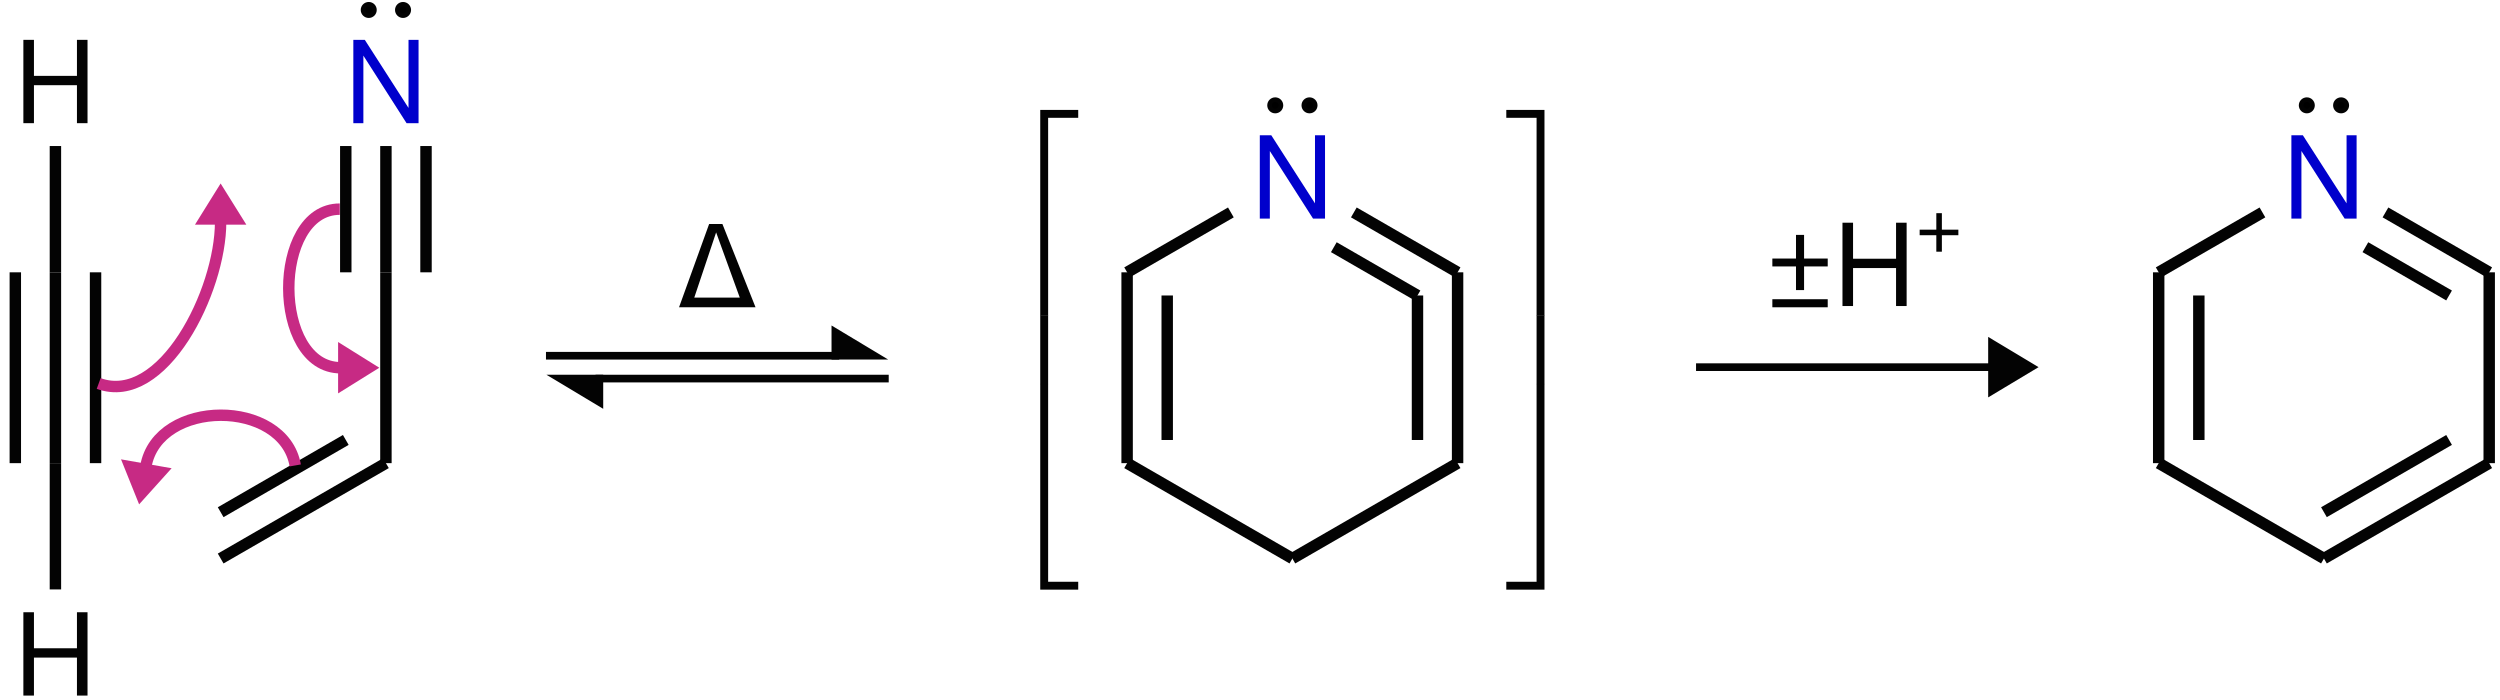
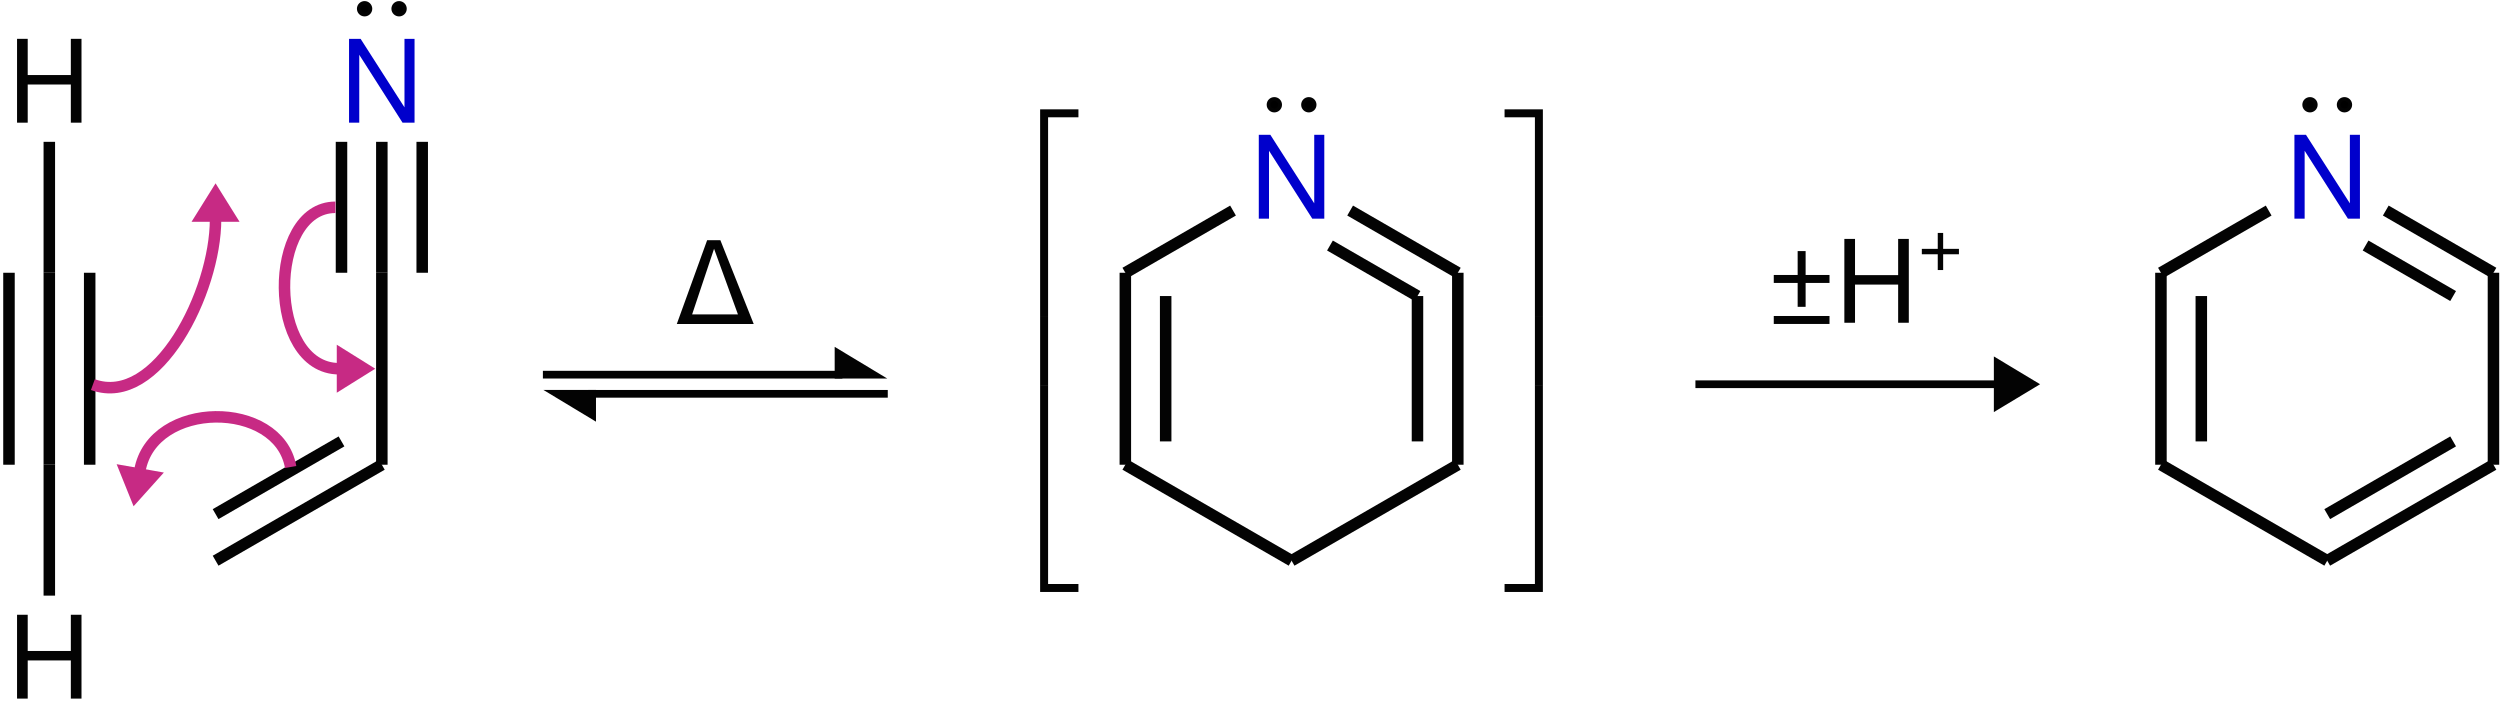
- <svg xmlns="http://www.w3.org/2000/svg" xmlns:xlink="http://www.w3.org/1999/xlink" width="218pt" height="61pt" viewBox="0 0 218 61" version="1.1">
+ <svg xmlns="http://www.w3.org/2000/svg" xmlns:xlink="http://www.w3.org/1999/xlink" width="260pt" height="73pt" viewBox="0 0 260 73" version="1.1">
  <defs>
    <g>
      <symbol overflow="visible" id="glyph0-0">
-         <path style="stroke:none;" d="M 6.172 -5.188 C 6.172 -6.344 5.344 -7.094 4.047 -7.094 C 2.609 -7.094 1.859 -6.297 1.859 -4.766 L 2.719 -4.766 C 2.719 -5.656 2.953 -6.312 4 -6.312 C 4.766 -6.312 5.281 -5.859 5.281 -5.188 C 5.281 -3.922 3.484 -3.594 3.484 -2.25 L 3.484 -1.688 L 4.391 -1.688 L 4.391 -2.156 C 4.391 -3.344 6.172 -3.531 6.172 -5.188 Z M 4.391 -0.75 L 3.484 -0.75 L 3.484 0.297 L 4.391 0.297 Z M 0.344 1.391 L 7.625 1.391 L 7.625 -7.969 L 0.344 -7.969 Z M 1.172 0.688 L 1.172 -7.281 L 6.797 -7.281 L 6.797 0.688 Z M 1.172 0.688 " />
+         <path style="stroke:none;" d="M 7.406 -6.219 C 7.406 -7.609 6.406 -8.516 4.859 -8.516 C 3.125 -8.516 2.234 -7.547 2.234 -5.719 L 3.25 -5.719 C 3.25 -6.781 3.547 -7.578 4.797 -7.578 C 5.719 -7.578 6.328 -7.031 6.328 -6.219 C 6.328 -4.703 4.188 -4.312 4.188 -2.688 L 4.188 -2.031 L 5.266 -2.031 L 5.266 -2.594 C 5.266 -4.016 7.406 -4.25 7.406 -6.219 Z M 5.266 -0.891 L 4.188 -0.891 L 4.188 0.344 L 5.266 0.344 Z M 0.422 1.656 L 9.141 1.656 L 9.141 -9.562 L 0.422 -9.562 Z M 1.406 0.828 L 1.406 -8.719 L 8.156 -8.719 L 8.156 0.828 Z M 1.406 0.828 " />
      </symbol>
      <symbol overflow="visible" id="glyph0-1">
-         <path style="stroke:none;" d="M 5.469 -3.312 L 5.469 0 L 6.391 0 L 6.391 -7.266 L 5.469 -7.266 L 5.469 -4.125 L 1.719 -4.125 L 1.719 -7.266 L 0.797 -7.266 L 0.797 0 L 1.719 0 L 1.719 -3.312 Z M 5.469 -3.312 " />
+         <path style="stroke:none;" d="M 6.547 -3.969 L 6.547 0 L 7.656 0 L 7.656 -8.719 L 6.547 -8.719 L 6.547 -4.953 L 2.062 -4.953 L 2.062 -8.719 L 0.953 -8.719 L 0.953 0 L 2.062 0 L 2.062 -3.969 Z M 6.547 -3.969 " />
      </symbol>
      <symbol overflow="visible" id="glyph0-2">
-         <path style="stroke:none;" d="M 6.484 -7.266 L 5.609 -7.266 L 5.609 -1.328 L 1.797 -7.266 L 0.797 -7.266 L 0.797 0 L 1.672 0 L 1.672 -5.891 L 5.438 0 L 6.484 0 Z M 6.484 -7.266 " />
+         <path style="stroke:none;" d="M 7.766 -8.719 L 6.719 -8.719 L 6.719 -1.594 L 2.156 -8.719 L 0.953 -8.719 L 0.953 0 L 2.016 0 L 2.016 -7.062 L 6.516 0 L 7.766 0 Z M 7.766 -8.719 " />
      </symbol>
      <symbol overflow="visible" id="glyph0-3">
-         <path style="stroke:none;" d="M 6.812 0 L 3.922 -7.266 L 2.766 -7.266 L 0.141 0 Z M 1.469 -0.844 L 3.375 -6.531 L 5.438 -0.844 Z M 1.469 -0.844 " />
+         <path style="stroke:none;" d="M 8.172 0 L 4.703 -8.719 L 3.328 -8.719 L 0.172 0 Z M 1.766 -1 L 4.047 -7.828 L 6.531 -1 Z M 1.766 -1 " />
      </symbol>
      <symbol overflow="visible" id="glyph0-4">
-         <path style="stroke:none;" d="M 5.328 -0.594 L 0.5 -0.594 L 0.5 0.109 L 5.328 0.109 Z M 5.328 -4.141 L 3.266 -4.141 L 3.266 -6.203 L 2.562 -6.203 L 2.562 -4.141 L 0.5 -4.141 L 0.5 -3.453 L 2.562 -3.453 L 2.562 -1.391 L 3.266 -1.391 L 3.266 -3.453 L 5.328 -3.453 Z M 5.328 -4.141 " />
+         <path style="stroke:none;" d="M 6.391 -0.703 L 0.594 -0.703 L 0.594 0.125 L 6.391 0.125 Z M 6.391 -4.969 L 3.906 -4.969 L 3.906 -7.453 L 3.078 -7.453 L 3.078 -4.969 L 0.594 -4.969 L 0.594 -4.141 L 3.078 -4.141 L 3.078 -1.656 L 3.906 -1.656 L 3.906 -4.141 L 6.391 -4.141 Z M 6.391 -4.969 " />
      </symbol>
      <symbol overflow="visible" id="glyph1-0">
        <path style="stroke:none;" d="" />
      </symbol>
      <symbol overflow="visible" id="glyph1-1">
-         <path style="stroke:none;" d="M 3.25 17.547 L 3.938 17.547 L 3.938 0.297 L 6.562 0.297 L 6.562 -0.391 L 3.25 -0.391 Z M 3.25 17.547 " />
+         <path style="stroke:none;" d="M 3.891 21.031 L 4.719 21.031 L 4.719 0.359 L 7.875 0.359 L 7.875 -0.469 L 3.891 -0.469 Z M 3.891 21.031 " />
      </symbol>
      <symbol overflow="visible" id="glyph1-2">
-         <path style="stroke:none;" d="M 3.25 5.984 L 3.938 5.984 L 3.938 -0.016 L 3.25 -0.016 Z M 3.25 5.984 " />
+         <path style="stroke:none;" d="M 3.891 7.188 L 4.719 7.188 L 4.719 -0.016 L 3.891 -0.016 Z M 3.891 7.188 " />
      </symbol>
      <symbol overflow="visible" id="glyph1-3">
-         <path style="stroke:none;" d="M 3.25 17.531 L 6.562 17.531 L 6.562 16.844 L 3.938 16.844 L 3.938 -0.406 L 3.25 -0.406 Z M 3.25 17.531 " />
+         <path style="stroke:none;" d="M 3.891 21.031 L 7.875 21.031 L 7.875 20.203 L 4.719 20.203 L 4.719 -0.484 L 3.891 -0.484 Z M 3.891 21.031 " />
      </symbol>
      <symbol overflow="visible" id="glyph1-4">
-         <path style="stroke:none;" d="M 2.703 17.547 L 3.391 17.547 L 3.391 -0.391 L 0.062 -0.391 L 0.062 0.297 L 2.703 0.297 Z M 2.703 17.547 " />
+         <path style="stroke:none;" d="M 3.234 21.031 L 4.062 21.031 L 4.062 -0.469 L 0.078 -0.469 L 0.078 0.359 L 3.234 0.359 Z M 3.234 21.031 " />
      </symbol>
      <symbol overflow="visible" id="glyph1-5">
-         <path style="stroke:none;" d="M 2.703 5.984 L 3.391 5.984 L 3.391 -0.016 L 2.703 -0.016 Z M 2.703 5.984 " />
+         <path style="stroke:none;" d="M 3.234 7.188 L 4.062 7.188 L 4.062 -0.016 L 3.234 -0.016 Z M 3.234 7.188 " />
      </symbol>
      <symbol overflow="visible" id="glyph1-6">
-         <path style="stroke:none;" d="M 2.703 16.844 L 0.062 16.844 L 0.062 17.531 L 3.391 17.531 L 3.391 -0.406 L 2.703 -0.406 Z M 2.703 16.844 " />
+         <path style="stroke:none;" d="M 3.234 20.203 L 0.078 20.203 L 0.078 21.031 L 4.062 21.031 L 4.062 -0.484 L 3.234 -0.484 Z M 3.234 20.203 " />
      </symbol>
      <symbol overflow="visible" id="glyph2-0">
-         <path style="stroke:none;" d="M 4.312 -3.625 C 4.312 -4.438 3.734 -4.969 2.828 -4.969 C 1.828 -4.969 1.297 -4.406 1.297 -3.328 L 1.891 -3.328 C 1.891 -3.953 2.062 -4.422 2.797 -4.422 C 3.328 -4.422 3.688 -4.094 3.688 -3.625 C 3.688 -2.75 2.438 -2.516 2.438 -1.562 L 2.438 -1.188 L 3.062 -1.188 L 3.062 -1.516 C 3.062 -2.344 4.312 -2.469 4.312 -3.625 Z M 3.062 -0.516 L 2.438 -0.516 L 2.438 0.203 L 3.062 0.203 Z M 0.25 0.969 L 5.328 0.969 L 5.328 -5.578 L 0.25 -5.578 Z M 0.828 0.484 L 0.828 -5.094 L 4.75 -5.094 L 4.75 0.484 Z M 0.828 0.484 " />
+         <path style="stroke:none;" d="M 4.938 -4.141 C 4.938 -5.078 4.266 -5.672 3.234 -5.672 C 2.094 -5.672 1.484 -5.031 1.484 -3.812 L 2.172 -3.812 C 2.172 -4.516 2.359 -5.047 3.203 -5.047 C 3.812 -5.047 4.219 -4.688 4.219 -4.141 C 4.219 -3.141 2.781 -2.875 2.781 -1.797 L 2.781 -1.359 L 3.5 -1.359 L 3.5 -1.734 C 3.5 -2.672 4.938 -2.828 4.938 -4.141 Z M 3.5 -0.594 L 2.781 -0.594 L 2.781 0.234 L 3.5 0.234 Z M 0.281 1.109 L 6.094 1.109 L 6.094 -6.375 L 0.281 -6.375 Z M 0.938 0.547 L 0.938 -5.812 L 5.438 -5.812 L 5.438 0.547 Z M 0.938 0.547 " />
      </symbol>
      <symbol overflow="visible" id="glyph2-1">
-         <path style="stroke:none;" d="M 3.719 -1.859 L 2.281 -1.859 L 2.281 -3.297 L 1.797 -3.297 L 1.797 -1.859 L 0.344 -1.859 L 0.344 -1.375 L 1.797 -1.375 L 1.797 0.062 L 2.281 0.062 L 2.281 -1.375 L 3.719 -1.375 Z M 3.719 -1.859 " />
+         <path style="stroke:none;" d="M 4.25 -2.125 L 2.609 -2.125 L 2.609 -3.781 L 2.047 -3.781 L 2.047 -2.125 L 0.391 -2.125 L 0.391 -1.562 L 2.047 -1.562 L 2.047 0.078 L 2.609 0.078 L 2.609 -1.562 L 4.25 -1.562 Z M 4.25 -2.125 " />
      </symbol>
    </g>
  </defs>
  <g id="surface16">
    <g style="fill:rgb(0.999%,0.999%,0.999%);fill-opacity:1;">
-       <use xlink:href="#glyph0-1" x="1.241" y="60.654" />
+       <use xlink:href="#glyph0-1" x="0.82" y="72.654" />
    </g>
-     <path style="fill:none;stroke-width:0.996;stroke-linecap:butt;stroke-linejoin:miter;stroke:rgb(0.999%,0.999%,0.999%);stroke-opacity:1;stroke-miterlimit:10;" d="M -0.001 -0.002 L -0.001 -11.013 " transform="matrix(1,0,0,-1,4.833,40.385)" />
-     <path style="fill:none;stroke-width:0.996;stroke-linecap:butt;stroke-linejoin:miter;stroke:rgb(0.999%,0.999%,0.999%);stroke-opacity:1;stroke-miterlimit:10;" d="M 14.409 -8.318 L 28.819 -0.002 " transform="matrix(1,0,0,-1,4.833,40.385)" />
-     <path style="fill:none;stroke-width:0.996;stroke-linecap:butt;stroke-linejoin:miter;stroke:rgb(0.999%,0.999%,0.999%);stroke-opacity:1;stroke-miterlimit:10;" d="M 14.409 -4.279 L 25.319 2.022 " transform="matrix(1,0,0,-1,4.833,40.385)" />
-     <path style="fill:none;stroke-width:0.996;stroke-linecap:butt;stroke-linejoin:miter;stroke:rgb(0.999%,0.999%,0.999%);stroke-opacity:1;stroke-miterlimit:10;" d="M 28.819 -0.002 L 28.819 16.639 " transform="matrix(1,0,0,-1,4.833,40.385)" />
+     <path style="fill:none;stroke-width:1.196;stroke-linecap:butt;stroke-linejoin:miter;stroke:rgb(0.999%,0.999%,0.999%);stroke-opacity:1;stroke-miterlimit:10;" d="M -0.001 -0.001 L -0.001 -13.614 " transform="matrix(1,0,0,-1,5.13,48.331)" />
+     <path style="fill:none;stroke-width:1.196;stroke-linecap:butt;stroke-linejoin:miter;stroke:rgb(0.999%,0.999%,0.999%);stroke-opacity:1;stroke-miterlimit:10;" d="M 17.292 -9.982 L 34.581 -0.001 " transform="matrix(1,0,0,-1,5.13,48.331)" />
+     <path style="fill:none;stroke-width:1.196;stroke-linecap:butt;stroke-linejoin:miter;stroke:rgb(0.999%,0.999%,0.999%);stroke-opacity:1;stroke-miterlimit:10;" d="M 17.292 -5.138 L 30.386 2.425 " transform="matrix(1,0,0,-1,5.13,48.331)" />
+     <path style="fill:none;stroke-width:1.196;stroke-linecap:butt;stroke-linejoin:miter;stroke:rgb(0.999%,0.999%,0.999%);stroke-opacity:1;stroke-miterlimit:10;" d="M 34.581 -0.001 L 34.581 19.964 " transform="matrix(1,0,0,-1,5.13,48.331)" />
    <g style="fill:rgb(0%,0%,79.999%);fill-opacity:1;">
-       <use xlink:href="#glyph0-2" x="30.014" y="10.741" />
+       <use xlink:href="#glyph0-2" x="35.347" y="12.758" />
    </g>
-     <path style="fill-rule:nonzero;fill:rgb(0%,0%,0%);fill-opacity:1;stroke-width:0.399;stroke-linecap:butt;stroke-linejoin:miter;stroke:rgb(0.999%,0.999%,0.999%);stroke-opacity:1;stroke-miterlimit:10;" d="M 0.995 0.001 C 0.995 -0.277 1.221 -0.499 1.495 -0.499 C 1.768 -0.499 1.995 -0.277 1.995 0.001 C 1.995 0.274 1.768 0.497 1.495 0.497 C 1.221 0.497 0.995 0.274 0.995 0.001 Z M -1.994 0.001 C -1.994 -0.277 -1.771 -0.499 -1.494 -0.499 C -1.22 -0.499 -0.998 -0.277 -0.998 0.001 C -0.998 0.274 -1.22 0.497 -1.494 0.497 C -1.771 0.497 -1.994 0.274 -1.994 0.001 Z M -1.994 0.001 " transform="matrix(1,0,0,-1,33.65,0.868)" />
-     <path style="fill:none;stroke-width:0.996;stroke-linecap:butt;stroke-linejoin:miter;stroke:rgb(0.999%,0.999%,0.999%);stroke-opacity:1;stroke-miterlimit:10;" d="M 28.819 16.639 L 28.819 27.651 " transform="matrix(1,0,0,-1,4.833,40.385)" />
-     <path style="fill:none;stroke-width:0.996;stroke-linecap:butt;stroke-linejoin:miter;stroke:rgb(0.999%,0.999%,0.999%);stroke-opacity:1;stroke-miterlimit:10;" d="M 25.319 16.639 L 25.319 27.651 " transform="matrix(1,0,0,-1,4.833,40.385)" />
-     <path style="fill:none;stroke-width:0.996;stroke-linecap:butt;stroke-linejoin:miter;stroke:rgb(0.999%,0.999%,0.999%);stroke-opacity:1;stroke-miterlimit:10;" d="M 32.315 16.639 L 32.315 27.651 " transform="matrix(1,0,0,-1,4.833,40.385)" />
+     <path style="fill-rule:nonzero;fill:rgb(0%,0%,0%);fill-opacity:1;stroke-width:0.399;stroke-linecap:butt;stroke-linejoin:miter;stroke:rgb(0.999%,0.999%,0.999%);stroke-opacity:1;stroke-miterlimit:10;" d="M 1.195 0.001 C 1.195 -0.331 1.465 -0.597 1.793 -0.597 C 2.125 -0.597 2.391 -0.331 2.391 0.001 C 2.391 0.329 2.125 0.599 1.793 0.599 C 1.465 0.599 1.195 0.329 1.195 0.001 Z M -2.391 0.001 C -2.391 -0.331 -2.125 -0.597 -1.793 -0.597 C -1.465 -0.597 -1.195 -0.331 -1.195 0.001 C -1.195 0.329 -1.465 0.599 -1.793 0.599 C -2.125 0.599 -2.391 0.329 -2.391 0.001 Z M -2.391 0.001 " transform="matrix(1,0,0,-1,39.711,0.911)" />
+     <path style="fill:none;stroke-width:1.196;stroke-linecap:butt;stroke-linejoin:miter;stroke:rgb(0.999%,0.999%,0.999%);stroke-opacity:1;stroke-miterlimit:10;" d="M 34.581 19.964 L 34.581 33.581 " transform="matrix(1,0,0,-1,5.13,48.331)" />
+     <path style="fill:none;stroke-width:1.196;stroke-linecap:butt;stroke-linejoin:miter;stroke:rgb(0.999%,0.999%,0.999%);stroke-opacity:1;stroke-miterlimit:10;" d="M 30.386 19.964 L 30.386 33.581 " transform="matrix(1,0,0,-1,5.13,48.331)" />
+     <path style="fill:none;stroke-width:1.196;stroke-linecap:butt;stroke-linejoin:miter;stroke:rgb(0.999%,0.999%,0.999%);stroke-opacity:1;stroke-miterlimit:10;" d="M 38.78 19.964 L 38.78 33.581 " transform="matrix(1,0,0,-1,5.13,48.331)" />
    <g style="fill:rgb(0.999%,0.999%,0.999%);fill-opacity:1;">
-       <use xlink:href="#glyph0-1" x="1.241" y="10.741" />
+       <use xlink:href="#glyph0-1" x="0.82" y="12.758" />
    </g>
-     <path style="fill:none;stroke-width:0.996;stroke-linecap:butt;stroke-linejoin:miter;stroke:rgb(0.999%,0.999%,0.999%);stroke-opacity:1;stroke-miterlimit:10;" d="M -0.001 16.639 L -0.001 27.651 " transform="matrix(1,0,0,-1,4.833,40.385)" />
-     <path style="fill:none;stroke-width:0.996;stroke-linecap:butt;stroke-linejoin:miter;stroke:rgb(0.999%,0.999%,0.999%);stroke-opacity:1;stroke-miterlimit:10;" d="M -0.001 16.639 L -0.001 -0.002 " transform="matrix(1,0,0,-1,4.833,40.385)" />
-     <path style="fill:none;stroke-width:0.996;stroke-linecap:butt;stroke-linejoin:miter;stroke:rgb(0.999%,0.999%,0.999%);stroke-opacity:1;stroke-miterlimit:10;" d="M 3.499 16.639 L 3.499 -0.002 " transform="matrix(1,0,0,-1,4.833,40.385)" />
-     <path style="fill:none;stroke-width:0.996;stroke-linecap:butt;stroke-linejoin:miter;stroke:rgb(0.999%,0.999%,0.999%);stroke-opacity:1;stroke-miterlimit:10;" d="M -3.497 16.639 L -3.497 -0.002 " transform="matrix(1,0,0,-1,4.833,40.385)" />
-     <path style="fill:none;stroke-width:0.668;stroke-linecap:butt;stroke-linejoin:miter;stroke:rgb(0.999%,0.999%,0.999%);stroke-opacity:1;stroke-miterlimit:10;" d="M 46.772 9.365 L 72.339 9.365 " transform="matrix(1,0,0,-1,0.837,40.385)" />
-     <path style="fill-rule:nonzero;fill:rgb(0.999%,0.999%,0.999%);fill-opacity:1;stroke-width:0.668;stroke-linecap:butt;stroke-linejoin:miter;stroke:rgb(0.999%,0.999%,0.999%);stroke-opacity:1;stroke-miterlimit:10;" d="M 3.741 0 L 0.335 2.047 L 0.335 0 Z M 3.741 0 " transform="matrix(1,0,0,-1,72.50866,31.02001)" />
-     <path style="fill:none;stroke-width:0.668;stroke-linecap:butt;stroke-linejoin:miter;stroke:rgb(0.999%,0.999%,0.999%);stroke-opacity:1;stroke-miterlimit:10;" d="M 76.659 7.373 L 51.093 7.373 " transform="matrix(1,0,0,-1,0.837,40.385)" />
-     <path style="fill-rule:nonzero;fill:rgb(0.999%,0.999%,0.999%);fill-opacity:1;stroke-width:0.668;stroke-linecap:butt;stroke-linejoin:miter;stroke:rgb(0.999%,0.999%,0.999%);stroke-opacity:1;stroke-miterlimit:10;" d="M 3.742 -0.001 L 0.332 2.046 L 0.332 -0.001 Z M 3.742 -0.001 " transform="matrix(-1,0,0,1,52.59791,33.01256)" />
+     <path style="fill:none;stroke-width:1.196;stroke-linecap:butt;stroke-linejoin:miter;stroke:rgb(0.999%,0.999%,0.999%);stroke-opacity:1;stroke-miterlimit:10;" d="M -0.001 19.964 L -0.001 33.581 " transform="matrix(1,0,0,-1,5.13,48.331)" />
+     <path style="fill:none;stroke-width:1.196;stroke-linecap:butt;stroke-linejoin:miter;stroke:rgb(0.999%,0.999%,0.999%);stroke-opacity:1;stroke-miterlimit:10;" d="M -0.001 19.964 L -0.001 -0.001 " transform="matrix(1,0,0,-1,5.13,48.331)" />
+     <path style="fill:none;stroke-width:1.196;stroke-linecap:butt;stroke-linejoin:miter;stroke:rgb(0.999%,0.999%,0.999%);stroke-opacity:1;stroke-miterlimit:10;" d="M 4.198 19.964 L 4.198 -0.001 " transform="matrix(1,0,0,-1,5.13,48.331)" />
+     <path style="fill:none;stroke-width:1.196;stroke-linecap:butt;stroke-linejoin:miter;stroke:rgb(0.999%,0.999%,0.999%);stroke-opacity:1;stroke-miterlimit:10;" d="M -4.196 19.964 L -4.196 -0.001 " transform="matrix(1,0,0,-1,5.13,48.331)" />
+     <path style="fill:none;stroke-width:0.801;stroke-linecap:butt;stroke-linejoin:miter;stroke:rgb(0.999%,0.999%,0.999%);stroke-opacity:1;stroke-miterlimit:10;" d="M 56.126 9.366 L 87.274 9.366 " transform="matrix(1,0,0,-1,0.335,48.331)" />
+     <path style="fill-rule:nonzero;fill:rgb(0.999%,0.999%,0.999%);fill-opacity:1;stroke-width:0.801;stroke-linecap:butt;stroke-linejoin:miter;stroke:rgb(0.999%,0.999%,0.999%);stroke-opacity:1;stroke-miterlimit:10;" d="M 4.025 0.001 L 0.4 2.185 L 0.4 0.001 Z M 4.025 0.001 " transform="matrix(1,0,0,-1,86.80691,38.96601)" />
+     <path style="fill:none;stroke-width:0.801;stroke-linecap:butt;stroke-linejoin:miter;stroke:rgb(0.999%,0.999%,0.999%);stroke-opacity:1;stroke-miterlimit:10;" d="M 91.993 7.374 L 60.845 7.374 " transform="matrix(1,0,0,-1,0.335,48.331)" />
+     <path style="fill-rule:nonzero;fill:rgb(0.999%,0.999%,0.999%);fill-opacity:1;stroke-width:0.801;stroke-linecap:butt;stroke-linejoin:miter;stroke:rgb(0.999%,0.999%,0.999%);stroke-opacity:1;stroke-miterlimit:10;" d="M 4.025 -0.002 L 0.4 2.186 L 0.4 -0.002 Z M 4.025 -0.002 " transform="matrix(-1,0,0,1,61.9821,40.95856)" />
    <g style="fill:rgb(0.999%,0.999%,0.999%);fill-opacity:1;">
-       <use xlink:href="#glyph0-3" x="59.071" y="26.796" />
+       <use xlink:href="#glyph0-3" x="70.215" y="33.698" />
    </g>
    <g style="fill:rgb(0.999%,0.999%,0.999%);fill-opacity:1;">
-       <use xlink:href="#glyph1-1" x="87.459" y="9.976" />
+       <use xlink:href="#glyph1-1" x="104.282" y="11.84" />
    </g>
    <g style="fill:rgb(0.999%,0.999%,0.999%);fill-opacity:1;">
-       <use xlink:href="#glyph1-2" x="87.459" y="27.51" />
+       <use xlink:href="#glyph1-2" x="104.282" y="32.882" />
    </g>
    <g style="fill:rgb(0.999%,0.999%,0.999%);fill-opacity:1;">
-       <use xlink:href="#glyph1-3" x="87.459" y="33.886" />
+       <use xlink:href="#glyph1-3" x="104.282" y="40.533" />
    </g>
-     <path style="fill:none;stroke-width:0.996;stroke-linecap:butt;stroke-linejoin:miter;stroke:rgb(0.999%,0.999%,0.999%);stroke-opacity:1;stroke-miterlimit:10;" d="M 0 -0.002 L 14.41 -8.318 " transform="matrix(1,0,0,-1,98.285,40.385)" />
-     <path style="fill:none;stroke-width:0.996;stroke-linecap:butt;stroke-linejoin:miter;stroke:rgb(0.999%,0.999%,0.999%);stroke-opacity:1;stroke-miterlimit:10;" d="M 14.41 -8.318 L 28.817 -0.002 " transform="matrix(1,0,0,-1,98.285,40.385)" />
-     <path style="fill:none;stroke-width:0.996;stroke-linecap:butt;stroke-linejoin:miter;stroke:rgb(0.999%,0.999%,0.999%);stroke-opacity:1;stroke-miterlimit:10;" d="M 28.817 -0.002 L 28.817 16.639 " transform="matrix(1,0,0,-1,98.285,40.385)" />
-     <path style="fill:none;stroke-width:0.996;stroke-linecap:butt;stroke-linejoin:miter;stroke:rgb(0.999%,0.999%,0.999%);stroke-opacity:1;stroke-miterlimit:10;" d="M 25.32 2.018 L 25.32 14.619 " transform="matrix(1,0,0,-1,98.285,40.385)" />
+     <path style="fill:none;stroke-width:1.196;stroke-linecap:butt;stroke-linejoin:miter;stroke:rgb(0.999%,0.999%,0.999%);stroke-opacity:1;stroke-miterlimit:10;" d="M 0.001 -0.001 L 17.29 -9.982 " transform="matrix(1,0,0,-1,117.034,48.331)" />
+     <path style="fill:none;stroke-width:1.196;stroke-linecap:butt;stroke-linejoin:miter;stroke:rgb(0.999%,0.999%,0.999%);stroke-opacity:1;stroke-miterlimit:10;" d="M 17.29 -9.982 L 34.579 -0.001 " transform="matrix(1,0,0,-1,117.034,48.331)" />
+     <path style="fill:none;stroke-width:1.196;stroke-linecap:butt;stroke-linejoin:miter;stroke:rgb(0.999%,0.999%,0.999%);stroke-opacity:1;stroke-miterlimit:10;" d="M 34.579 -0.001 L 34.579 19.964 " transform="matrix(1,0,0,-1,117.034,48.331)" />
+     <path style="fill:none;stroke-width:1.196;stroke-linecap:butt;stroke-linejoin:miter;stroke:rgb(0.999%,0.999%,0.999%);stroke-opacity:1;stroke-miterlimit:10;" d="M 30.384 2.425 L 30.384 17.542 " transform="matrix(1,0,0,-1,117.034,48.331)" />
    <g style="fill:rgb(0%,0%,79.999%);fill-opacity:1;">
-       <use xlink:href="#glyph0-2" x="109.058" y="19.06" />
+       <use xlink:href="#glyph0-2" x="129.961" y="22.741" />
    </g>
-     <path style="fill-rule:nonzero;fill:rgb(0%,0%,0%);fill-opacity:1;stroke-width:0.399;stroke-linecap:butt;stroke-linejoin:miter;stroke:rgb(0.999%,0.999%,0.999%);stroke-opacity:1;stroke-miterlimit:10;" d="M 0.997 -0.001 C 0.997 -0.274 1.22 -0.497 1.494 -0.497 C 1.771 -0.497 1.994 -0.274 1.994 -0.001 C 1.994 0.277 1.771 0.499 1.494 0.499 C 1.22 0.499 0.997 0.277 0.997 -0.001 Z M -1.991 -0.001 C -1.991 -0.274 -1.768 -0.497 -1.495 -0.497 C -1.217 -0.497 -0.995 -0.274 -0.995 -0.001 C -0.995 0.277 -1.217 0.499 -1.495 0.499 C -1.768 0.499 -1.991 0.277 -1.991 -0.001 Z M -1.991 -0.001 " transform="matrix(1,0,0,-1,112.694,9.187)" />
-     <path style="fill:none;stroke-width:0.996;stroke-linecap:butt;stroke-linejoin:miter;stroke:rgb(0.999%,0.999%,0.999%);stroke-opacity:1;stroke-miterlimit:10;" d="M 28.817 16.639 L 19.77 21.862 " transform="matrix(1,0,0,-1,98.285,40.385)" />
-     <path style="fill:none;stroke-width:0.996;stroke-linecap:butt;stroke-linejoin:miter;stroke:rgb(0.999%,0.999%,0.999%);stroke-opacity:1;stroke-miterlimit:10;" d="M 25.32 14.619 L 18.024 18.83 " transform="matrix(1,0,0,-1,98.285,40.385)" />
-     <path style="fill:none;stroke-width:0.996;stroke-linecap:butt;stroke-linejoin:miter;stroke:rgb(0.999%,0.999%,0.999%);stroke-opacity:1;stroke-miterlimit:10;" d="M 9.047 21.862 L 0 16.639 " transform="matrix(1,0,0,-1,98.285,40.385)" />
-     <path style="fill:none;stroke-width:0.996;stroke-linecap:butt;stroke-linejoin:miter;stroke:rgb(0.999%,0.999%,0.999%);stroke-opacity:1;stroke-miterlimit:10;" d="M 0 16.639 L 0 -0.002 " transform="matrix(1,0,0,-1,98.285,40.385)" />
-     <path style="fill:none;stroke-width:0.996;stroke-linecap:butt;stroke-linejoin:miter;stroke:rgb(0.999%,0.999%,0.999%);stroke-opacity:1;stroke-miterlimit:10;" d="M 3.496 14.619 L 3.496 2.018 " transform="matrix(1,0,0,-1,98.285,40.385)" />
+     <path style="fill-rule:nonzero;fill:rgb(0%,0%,0%);fill-opacity:1;stroke-width:0.399;stroke-linecap:butt;stroke-linejoin:miter;stroke:rgb(0.999%,0.999%,0.999%);stroke-opacity:1;stroke-miterlimit:10;" d="M 1.196 -0.002 C 1.196 -0.33 1.465 -0.599 1.793 -0.599 C 2.125 -0.599 2.391 -0.33 2.391 -0.002 C 2.391 0.331 2.125 0.596 1.793 0.596 C 1.465 0.596 1.196 0.331 1.196 -0.002 Z M -2.39 -0.002 C -2.39 -0.33 -2.125 -0.599 -1.793 -0.599 C -1.465 -0.599 -1.195 -0.33 -1.195 -0.002 C -1.195 0.331 -1.465 0.596 -1.793 0.596 C -2.125 0.596 -2.39 0.331 -2.39 -0.002 Z M -2.39 -0.002 " transform="matrix(1,0,0,-1,134.324,10.893)" />
+     <path style="fill:none;stroke-width:1.196;stroke-linecap:butt;stroke-linejoin:miter;stroke:rgb(0.999%,0.999%,0.999%);stroke-opacity:1;stroke-miterlimit:10;" d="M 34.579 19.964 L 23.38 26.433 " transform="matrix(1,0,0,-1,117.034,48.331)" />
+     <path style="fill:none;stroke-width:1.196;stroke-linecap:butt;stroke-linejoin:miter;stroke:rgb(0.999%,0.999%,0.999%);stroke-opacity:1;stroke-miterlimit:10;" d="M 30.384 17.542 L 21.282 22.796 " transform="matrix(1,0,0,-1,117.034,48.331)" />
+     <path style="fill:none;stroke-width:1.196;stroke-linecap:butt;stroke-linejoin:miter;stroke:rgb(0.999%,0.999%,0.999%);stroke-opacity:1;stroke-miterlimit:10;" d="M 11.2 26.433 L 0.001 19.964 " transform="matrix(1,0,0,-1,117.034,48.331)" />
+     <path style="fill:none;stroke-width:1.196;stroke-linecap:butt;stroke-linejoin:miter;stroke:rgb(0.999%,0.999%,0.999%);stroke-opacity:1;stroke-miterlimit:10;" d="M 0.001 19.964 L 0.001 -0.001 " transform="matrix(1,0,0,-1,117.034,48.331)" />
+     <path style="fill:none;stroke-width:1.196;stroke-linecap:butt;stroke-linejoin:miter;stroke:rgb(0.999%,0.999%,0.999%);stroke-opacity:1;stroke-miterlimit:10;" d="M 4.196 17.542 L 4.196 2.425 " transform="matrix(1,0,0,-1,117.034,48.331)" />
    <g style="fill:rgb(0.999%,0.999%,0.999%);fill-opacity:1;">
-       <use xlink:href="#glyph1-4" x="131.287" y="9.976" />
+       <use xlink:href="#glyph1-4" x="156.397" y="11.84" />
    </g>
    <g style="fill:rgb(0.999%,0.999%,0.999%);fill-opacity:1;">
-       <use xlink:href="#glyph1-5" x="131.287" y="27.51" />
+       <use xlink:href="#glyph1-5" x="156.397" y="32.882" />
    </g>
    <g style="fill:rgb(0.999%,0.999%,0.999%);fill-opacity:1;">
-       <use xlink:href="#glyph1-6" x="131.287" y="33.886" />
+       <use xlink:href="#glyph1-6" x="156.397" y="40.533" />
    </g>
-     <path style="fill:none;stroke-width:0.668;stroke-linecap:butt;stroke-linejoin:miter;stroke:rgb(0.999%,0.999%,0.999%);stroke-opacity:1;stroke-miterlimit:10;" d="M 147.058 8.369 L 172.702 8.369 " transform="matrix(1,0,0,-1,0.837,40.385)" />
-     <path style="fill-rule:nonzero;fill:rgb(0.999%,0.999%,0.999%);fill-opacity:1;stroke-width:0.668;stroke-linecap:butt;stroke-linejoin:miter;stroke:rgb(0.999%,0.999%,0.999%);stroke-opacity:1;stroke-miterlimit:10;" d="M 3.743 0.001 L 0.332 2.048 L 0.332 -2.046 Z M 3.743 0.001 " transform="matrix(1,0,0,-1,173.3707,32.01629)" />
+     <path style="fill:none;stroke-width:0.801;stroke-linecap:butt;stroke-linejoin:miter;stroke:rgb(0.999%,0.999%,0.999%);stroke-opacity:1;stroke-miterlimit:10;" d="M 175.989 8.37 L 207.227 8.37 " transform="matrix(1,0,0,-1,0.335,48.331)" />
+     <path style="fill-rule:nonzero;fill:rgb(0.999%,0.999%,0.999%);fill-opacity:1;stroke-width:0.801;stroke-linecap:butt;stroke-linejoin:miter;stroke:rgb(0.999%,0.999%,0.999%);stroke-opacity:1;stroke-miterlimit:10;" d="M 4.028 0.001 L 0.399 2.185 L 0.399 -2.186 Z M 4.028 0.001 " transform="matrix(1,0,0,-1,207.3631,39.96229)" />
    <g style="fill:rgb(0.999%,0.999%,0.999%);fill-opacity:1;">
-       <use xlink:href="#glyph0-4" x="154.049" y="26.686" />
-       <use xlink:href="#glyph0-1" x="159.867" y="26.686" />
+       <use xlink:href="#glyph0-4" x="183.878" y="33.566" />
+       <use xlink:href="#glyph0-1" x="190.86" y="33.566" />
    </g>
    <g style="fill:rgb(0.999%,0.999%,0.999%);fill-opacity:1;">
-       <use xlink:href="#glyph2-1" x="167.05" y="21.886" />
+       <use xlink:href="#glyph2-1" x="199.479" y="28.006" />
    </g>
-     <path style="fill:none;stroke-width:0.996;stroke-linecap:butt;stroke-linejoin:miter;stroke:rgb(0.999%,0.999%,0.999%);stroke-opacity:1;stroke-miterlimit:10;" d="M -0.002 -0.002 L 14.408 -8.318 " transform="matrix(1,0,0,-1,188.24,40.385)" />
-     <path style="fill:none;stroke-width:0.996;stroke-linecap:butt;stroke-linejoin:miter;stroke:rgb(0.999%,0.999%,0.999%);stroke-opacity:1;stroke-miterlimit:10;" d="M 14.408 -8.318 L 28.819 -0.002 " transform="matrix(1,0,0,-1,188.24,40.385)" />
-     <path style="fill:none;stroke-width:0.996;stroke-linecap:butt;stroke-linejoin:miter;stroke:rgb(0.999%,0.999%,0.999%);stroke-opacity:1;stroke-miterlimit:10;" d="M 14.408 -4.279 L 25.319 2.022 " transform="matrix(1,0,0,-1,188.24,40.385)" />
-     <path style="fill:none;stroke-width:0.996;stroke-linecap:butt;stroke-linejoin:miter;stroke:rgb(0.999%,0.999%,0.999%);stroke-opacity:1;stroke-miterlimit:10;" d="M 28.819 -0.002 L 28.819 16.639 " transform="matrix(1,0,0,-1,188.24,40.385)" />
+     <path style="fill:none;stroke-width:1.196;stroke-linecap:butt;stroke-linejoin:miter;stroke:rgb(0.999%,0.999%,0.999%);stroke-opacity:1;stroke-miterlimit:10;" d="M -0.002 -0.001 L 17.291 -9.982 " transform="matrix(1,0,0,-1,224.74,48.331)" />
+     <path style="fill:none;stroke-width:1.196;stroke-linecap:butt;stroke-linejoin:miter;stroke:rgb(0.999%,0.999%,0.999%);stroke-opacity:1;stroke-miterlimit:10;" d="M 17.291 -9.982 L 34.58 -0.001 " transform="matrix(1,0,0,-1,224.74,48.331)" />
+     <path style="fill:none;stroke-width:1.196;stroke-linecap:butt;stroke-linejoin:miter;stroke:rgb(0.999%,0.999%,0.999%);stroke-opacity:1;stroke-miterlimit:10;" d="M 17.291 -5.138 L 30.385 2.425 " transform="matrix(1,0,0,-1,224.74,48.331)" />
+     <path style="fill:none;stroke-width:1.196;stroke-linecap:butt;stroke-linejoin:miter;stroke:rgb(0.999%,0.999%,0.999%);stroke-opacity:1;stroke-miterlimit:10;" d="M 34.58 -0.001 L 34.58 19.964 " transform="matrix(1,0,0,-1,224.74,48.331)" />
    <g style="fill:rgb(0%,0%,79.999%);fill-opacity:1;">
-       <use xlink:href="#glyph0-2" x="199.012" y="19.06" />
+       <use xlink:href="#glyph0-2" x="237.667" y="22.741" />
    </g>
-     <path style="fill-rule:nonzero;fill:rgb(0%,0%,0%);fill-opacity:1;stroke-width:0.399;stroke-linecap:butt;stroke-linejoin:miter;stroke:rgb(0.999%,0.999%,0.999%);stroke-opacity:1;stroke-miterlimit:10;" d="M 0.996 -0.001 C 0.996 -0.274 1.218 -0.497 1.496 -0.497 C 1.769 -0.497 1.992 -0.274 1.992 -0.001 C 1.992 0.277 1.769 0.499 1.496 0.499 C 1.218 0.499 0.996 0.277 0.996 -0.001 Z M -1.993 -0.001 C -1.993 -0.274 -1.77 -0.497 -1.493 -0.497 C -1.219 -0.497 -0.997 -0.274 -0.997 -0.001 C -0.997 0.277 -1.219 0.499 -1.493 0.499 C -1.77 0.499 -1.993 0.277 -1.993 -0.001 Z M -1.993 -0.001 " transform="matrix(1,0,0,-1,202.649,9.187)" />
-     <path style="fill:none;stroke-width:0.996;stroke-linecap:butt;stroke-linejoin:miter;stroke:rgb(0.999%,0.999%,0.999%);stroke-opacity:1;stroke-miterlimit:10;" d="M 28.819 16.639 L 19.772 21.862 " transform="matrix(1,0,0,-1,188.24,40.385)" />
-     <path style="fill:none;stroke-width:0.996;stroke-linecap:butt;stroke-linejoin:miter;stroke:rgb(0.999%,0.999%,0.999%);stroke-opacity:1;stroke-miterlimit:10;" d="M 25.319 14.619 L 18.022 18.83 " transform="matrix(1,0,0,-1,188.24,40.385)" />
-     <path style="fill:none;stroke-width:0.996;stroke-linecap:butt;stroke-linejoin:miter;stroke:rgb(0.999%,0.999%,0.999%);stroke-opacity:1;stroke-miterlimit:10;" d="M 9.045 21.862 L -0.002 16.639 " transform="matrix(1,0,0,-1,188.24,40.385)" />
-     <path style="fill:none;stroke-width:0.996;stroke-linecap:butt;stroke-linejoin:miter;stroke:rgb(0.999%,0.999%,0.999%);stroke-opacity:1;stroke-miterlimit:10;" d="M -0.002 16.639 L -0.002 -0.002 " transform="matrix(1,0,0,-1,188.24,40.385)" />
-     <path style="fill:none;stroke-width:0.996;stroke-linecap:butt;stroke-linejoin:miter;stroke:rgb(0.999%,0.999%,0.999%);stroke-opacity:1;stroke-miterlimit:10;" d="M 3.498 14.619 L 3.498 2.018 " transform="matrix(1,0,0,-1,188.24,40.385)" />
-     <path style="fill:none;stroke-width:0.996;stroke-linecap:butt;stroke-linejoin:miter;stroke:rgb(78.04%,16.487%,51.637%);stroke-opacity:1;stroke-miterlimit:10;" d="M -191.809 -0.201 C -192.84 5.651 -203.789 5.651 -204.836 -0.283 " transform="matrix(1,0,0,-1,217.555,40.385)" />
-     <path style="fill-rule:nonzero;fill:rgb(78.04%,16.487%,51.637%);fill-opacity:1;stroke-width:0.91;stroke-linecap:butt;stroke-linejoin:miter;stroke:rgb(78.04%,16.487%,51.637%);stroke-opacity:1;stroke-miterlimit:10;" d="M 2.731 -0.002 L 0.453 1.421 L 0.454 -1.419 Z M 2.731 -0.002 " transform="matrix(-0.17363,0.9848,0.9848,0.17363,12.75718,40.44365)" />
-     <path style="fill:none;stroke-width:0.996;stroke-linecap:butt;stroke-linejoin:miter;stroke:rgb(78.04%,16.487%,51.637%);stroke-opacity:1;stroke-miterlimit:10;" d="M -187.926 22.147 C -193.871 22.147 -193.871 8.319 -187.844 8.319 " transform="matrix(1,0,0,-1,217.555,40.385)" />
-     <path style="fill-rule:nonzero;fill:rgb(78.04%,16.487%,51.637%);fill-opacity:1;stroke-width:0.91;stroke-linecap:butt;stroke-linejoin:miter;stroke:rgb(78.04%,16.487%,51.637%);stroke-opacity:1;stroke-miterlimit:10;" d="M 2.732 -0 L 0.454 1.422 L 0.454 -1.418 Z M 2.732 -0 " transform="matrix(1,0,0,-1,29.48331,32.0661)" />
-     <path style="fill:none;stroke-width:0.996;stroke-linecap:butt;stroke-linejoin:miter;stroke:rgb(78.04%,16.487%,51.637%);stroke-opacity:1;stroke-miterlimit:10;" d="M -208.95 6.944 C -203.364 4.912 -198.317 14.994 -198.317 21.022 " transform="matrix(1,0,0,-1,217.555,40.385)" />
-     <path style="fill-rule:nonzero;fill:rgb(78.04%,16.487%,51.637%);fill-opacity:1;stroke-width:0.91;stroke-linecap:butt;stroke-linejoin:miter;stroke:rgb(78.04%,16.487%,51.637%);stroke-opacity:1;stroke-miterlimit:10;" d="M 2.733 0 L 0.456 1.418 L 0.456 -1.422 Z M 2.733 0 " transform="matrix(0,-1,-1,0,19.2386,19.59237)" />
+     <path style="fill-rule:nonzero;fill:rgb(0%,0%,0%);fill-opacity:1;stroke-width:0.399;stroke-linecap:butt;stroke-linejoin:miter;stroke:rgb(0.999%,0.999%,0.999%);stroke-opacity:1;stroke-miterlimit:10;" d="M 1.196 -0.002 C 1.196 -0.33 1.465 -0.599 1.793 -0.599 C 2.125 -0.599 2.391 -0.33 2.391 -0.002 C 2.391 0.331 2.125 0.596 1.793 0.596 C 1.465 0.596 1.196 0.331 1.196 -0.002 Z M -2.39 -0.002 C -2.39 -0.33 -2.125 -0.599 -1.793 -0.599 C -1.465 -0.599 -1.195 -0.33 -1.195 -0.002 C -1.195 0.331 -1.465 0.596 -1.793 0.596 C -2.125 0.596 -2.39 0.331 -2.39 -0.002 Z M -2.39 -0.002 " transform="matrix(1,0,0,-1,242.031,10.893)" />
+     <path style="fill:none;stroke-width:1.196;stroke-linecap:butt;stroke-linejoin:miter;stroke:rgb(0.999%,0.999%,0.999%);stroke-opacity:1;stroke-miterlimit:10;" d="M 34.58 19.964 L 23.381 26.433 " transform="matrix(1,0,0,-1,224.74,48.331)" />
+     <path style="fill:none;stroke-width:1.196;stroke-linecap:butt;stroke-linejoin:miter;stroke:rgb(0.999%,0.999%,0.999%);stroke-opacity:1;stroke-miterlimit:10;" d="M 30.385 17.542 L 21.28 22.796 " transform="matrix(1,0,0,-1,224.74,48.331)" />
+     <path style="fill:none;stroke-width:1.196;stroke-linecap:butt;stroke-linejoin:miter;stroke:rgb(0.999%,0.999%,0.999%);stroke-opacity:1;stroke-miterlimit:10;" d="M 11.201 26.433 L -0.002 19.964 " transform="matrix(1,0,0,-1,224.74,48.331)" />
+     <path style="fill:none;stroke-width:1.196;stroke-linecap:butt;stroke-linejoin:miter;stroke:rgb(0.999%,0.999%,0.999%);stroke-opacity:1;stroke-miterlimit:10;" d="M -0.002 19.964 L -0.002 -0.001 " transform="matrix(1,0,0,-1,224.74,48.331)" />
+     <path style="fill:none;stroke-width:1.196;stroke-linecap:butt;stroke-linejoin:miter;stroke:rgb(0.999%,0.999%,0.999%);stroke-opacity:1;stroke-miterlimit:10;" d="M 4.197 17.542 L 4.197 2.425 " transform="matrix(1,0,0,-1,224.74,48.331)" />
+     <path style="fill:none;stroke-width:1.196;stroke-linecap:butt;stroke-linejoin:miter;stroke:rgb(78.04%,16.487%,51.637%);stroke-opacity:1;stroke-miterlimit:10;" d="M -229.692 -0.239 C -230.931 6.784 -244.071 6.784 -245.376 -0.626 " transform="matrix(1,0,0,-1,259.919,48.331)" />
+     <path style="fill-rule:nonzero;fill:rgb(78.04%,16.487%,51.637%);fill-opacity:1;stroke-width:1.015;stroke-linecap:butt;stroke-linejoin:miter;stroke:rgb(78.04%,16.487%,51.637%);stroke-opacity:1;stroke-miterlimit:10;" d="M 3.044 0.001 L 0.509 1.581 L 0.506 -0.002 L 0.507 -1.58 Z M 3.044 0.001 " transform="matrix(-0.17363,0.9848,0.9848,0.17363,14.58573,48.7088)" />
+     <path style="fill:none;stroke-width:1.196;stroke-linecap:butt;stroke-linejoin:miter;stroke:rgb(78.04%,16.487%,51.637%);stroke-opacity:1;stroke-miterlimit:10;" d="M -225.036 26.772 C -232.165 26.772 -232.165 9.983 -224.642 9.983 " transform="matrix(1,0,0,-1,259.919,48.331)" />
+     <path style="fill-rule:nonzero;fill:rgb(78.04%,16.487%,51.637%);fill-opacity:1;stroke-width:1.015;stroke-linecap:butt;stroke-linejoin:miter;stroke:rgb(78.04%,16.487%,51.637%);stroke-opacity:1;stroke-miterlimit:10;" d="M 3.043 0.001 L 0.508 1.583 L 0.508 -1.581 Z M 3.043 0.001 " transform="matrix(1,0,0,-1,35.02342,38.34832)" />
+     <path style="fill:none;stroke-width:1.196;stroke-linecap:butt;stroke-linejoin:miter;stroke:rgb(78.04%,16.487%,51.637%);stroke-opacity:1;stroke-miterlimit:10;" d="M -250.259 8.331 C -243.556 5.894 -237.501 17.991 -237.501 25.518 " transform="matrix(1,0,0,-1,259.919,48.331)" />
+     <path style="fill-rule:nonzero;fill:rgb(78.04%,16.487%,51.637%);fill-opacity:1;stroke-width:1.015;stroke-linecap:butt;stroke-linejoin:miter;stroke:rgb(78.04%,16.487%,51.637%);stroke-opacity:1;stroke-miterlimit:10;" d="M 3.044 -0 L 0.509 1.582 L 0.509 -1.582 Z M 3.044 -0 " transform="matrix(0,-1,-1,0,22.4176,23.0677)" />
  </g>
</svg>
